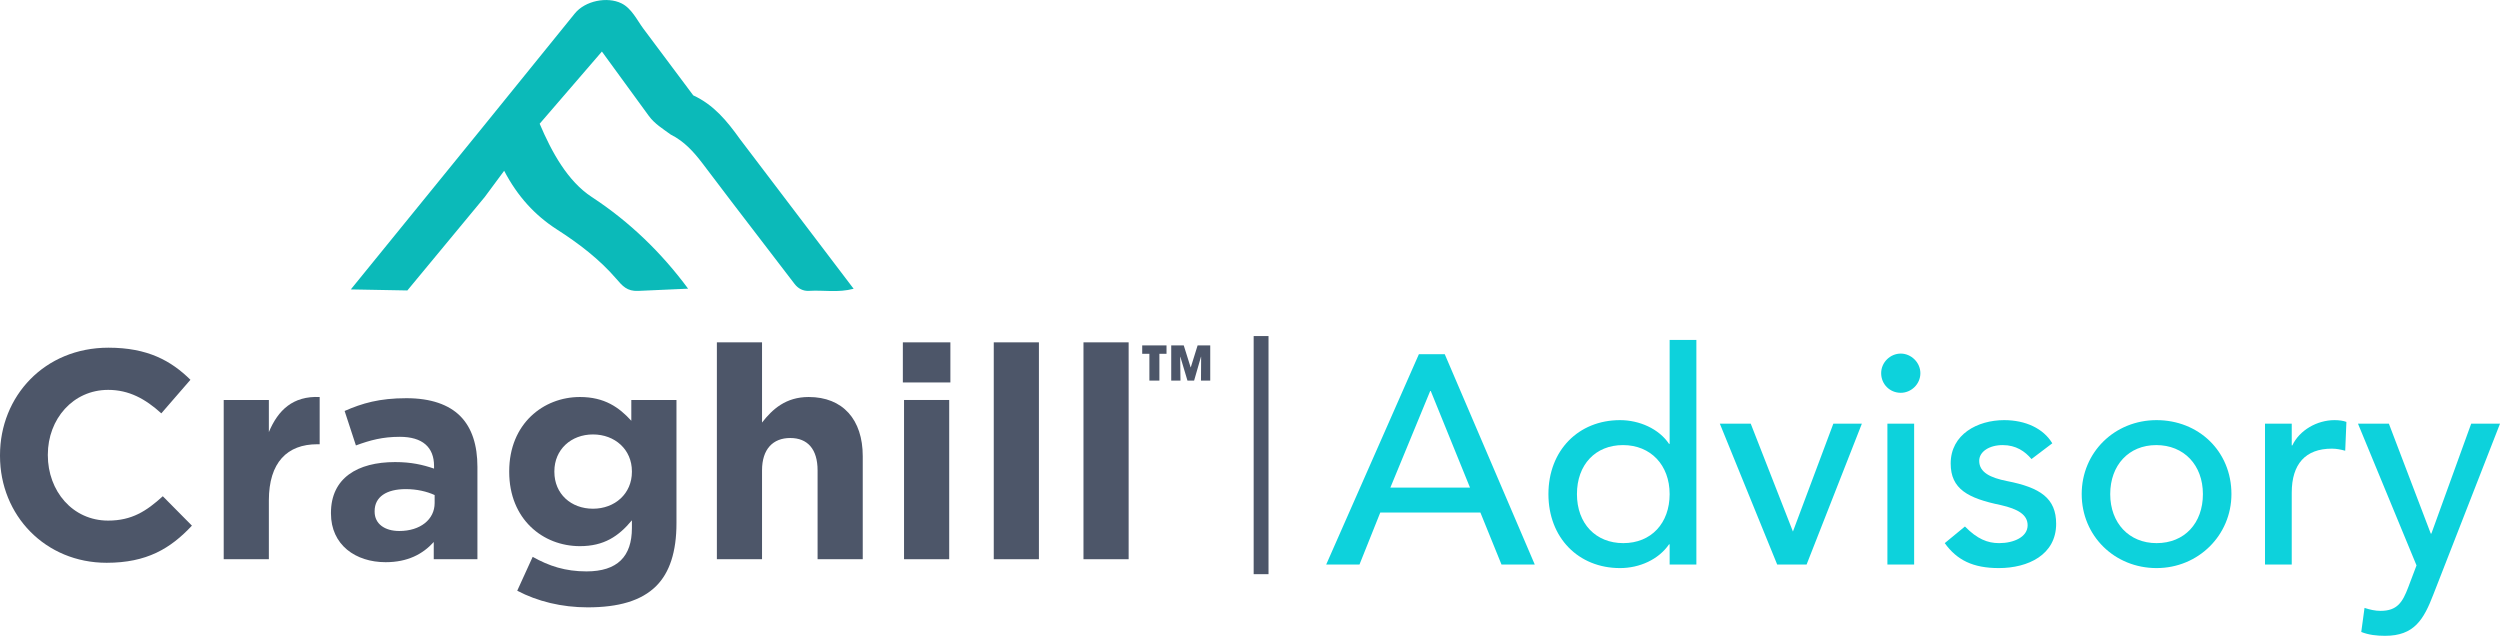
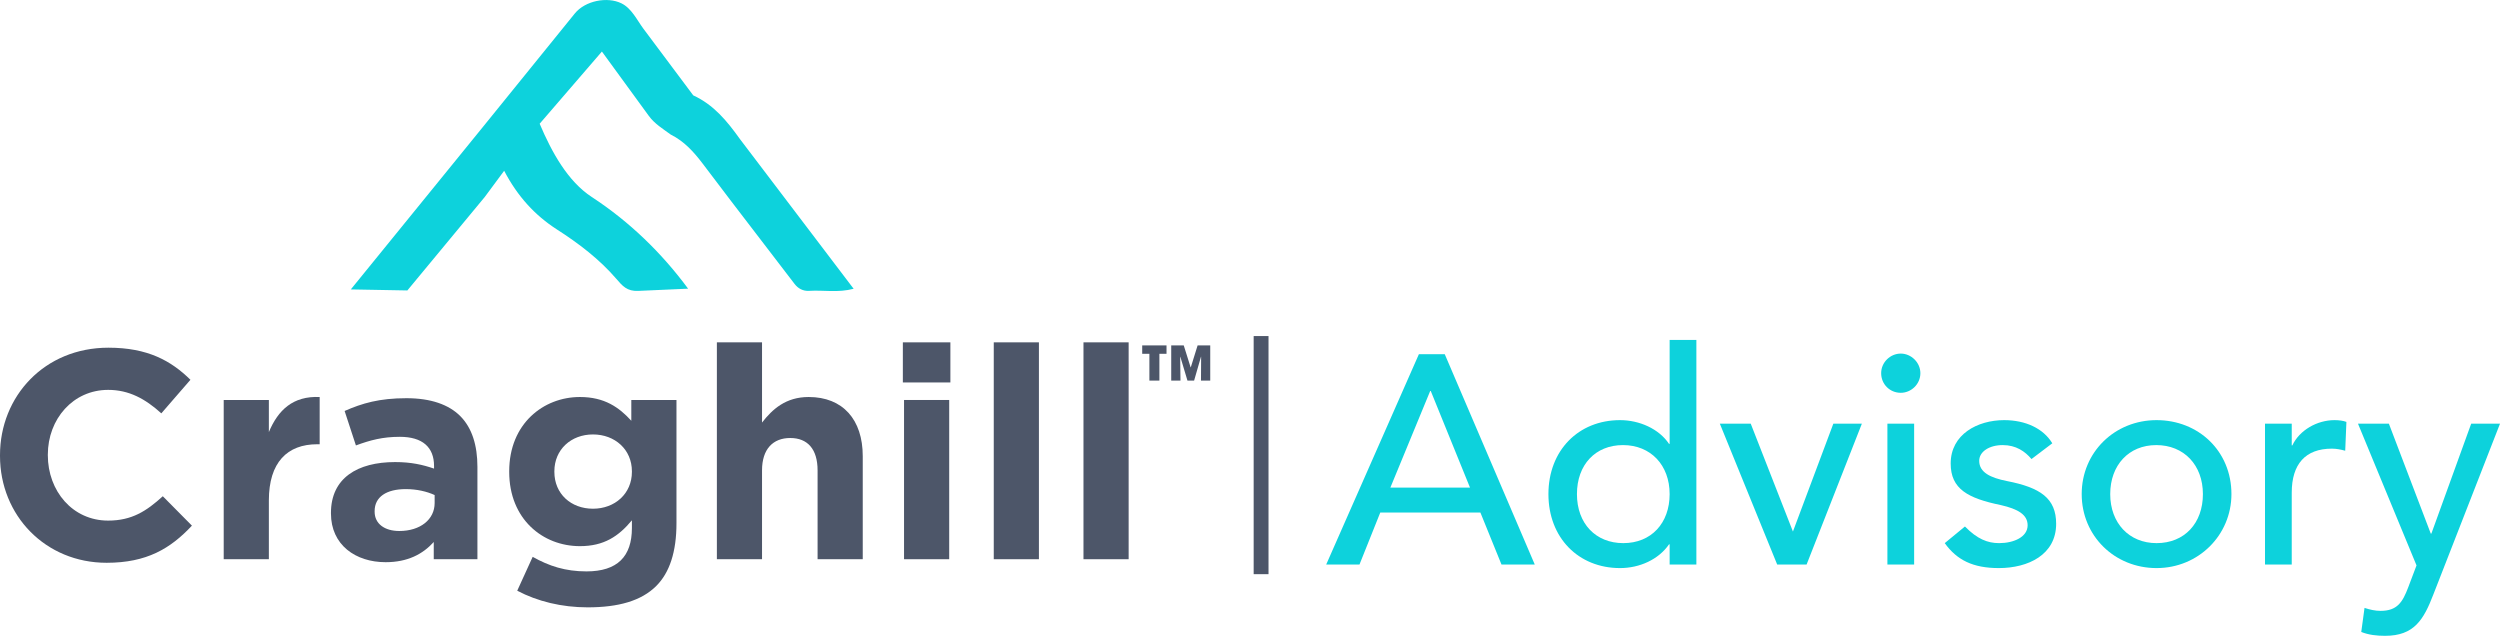
<svg xmlns="http://www.w3.org/2000/svg" id="Layer_1" data-name="Layer 1" viewBox="0 0 504.9 128.41">
  <defs>
    <style>
      .cls-1 {
-         fill: #0bbab9;
+         fill: #0dd2dc;
      }

      .cls-2 {
        fill: none;
        stroke: #4d5669;
        stroke-miterlimit: 10;
        stroke-width: 3px;
      }

      .cls-3 {
        fill: #4d5669;
      }

      .cls-4 {
        fill: #0dd2dc;
      }
    </style>
  </defs>
  <path class="cls-1" d="M108.99,24.99c2.43,5.72,5.65,11.61,10.53,14.8,7.66,5.01,14.12,11.3,19.45,18.51l-10.09.45c-2.23.1-3.16-.98-4.41-2.44-3.4-3.96-7.6-7.15-12.01-9.98s-7.95-6.68-10.64-11.84l-3.91,5.28-15.64,18.89-11.42-.21,26.53-32.63L116.09,2.72c2.09-2.58,6.55-3.45,9.41-2.05,2.07,1.01,3.15,3.39,4.43,5.11l10.08,13.48c4.14,1.91,6.8,5.15,9.44,8.84l22.95,30.22c-3.19.84-6.01.24-8.99.42-1.22.08-2.23-.47-2.94-1.4l-12.68-16.55-5.82-7.67c-1.83-2.41-3.74-4.56-6.52-5.95-1.56-1.15-3.24-2.15-4.42-3.77l-9.47-12.99-12.57,14.58Z" />
  <g>
    <path class="cls-3" d="M0,92.06v-.12c0-11.94,9-21.72,21.9-21.72,7.92,0,12.66,2.64,16.56,6.48l-5.88,6.78c-3.24-2.94-6.54-4.74-10.74-4.74-7.08,0-12.18,5.88-12.18,13.08v.12c0,7.2,4.98,13.2,12.18,13.2,4.8,0,7.74-1.92,11.04-4.92l5.88,5.94c-4.32,4.62-9.12,7.5-17.22,7.5-12.36,0-21.54-9.54-21.54-21.6Z" />
    <path class="cls-3" d="M45.18,80.78h9.12v6.48c1.86-4.44,4.86-7.32,10.26-7.08v9.54h-.48c-6.06,0-9.78,3.66-9.78,11.34v11.88h-9.12v-32.16Z" />
    <path class="cls-3" d="M66.84,103.7v-.12c0-7.02,5.34-10.26,12.96-10.26,3.24,0,5.58.54,7.86,1.32v-.54c0-3.78-2.34-5.88-6.9-5.88-3.48,0-5.94.66-8.88,1.74l-2.28-6.96c3.54-1.56,7.02-2.58,12.48-2.58,4.98,0,8.58,1.32,10.86,3.6,2.4,2.4,3.48,5.94,3.48,10.26v18.66h-8.82v-3.48c-2.22,2.46-5.28,4.08-9.72,4.08-6.06,0-11.04-3.48-11.04-9.84ZM87.78,101.6v-1.62c-1.56-.72-3.6-1.2-5.82-1.2-3.9,0-6.3,1.56-6.3,4.44v.12c0,2.46,2.04,3.9,4.98,3.9,4.26,0,7.14-2.34,7.14-5.64Z" />
    <path class="cls-3" d="M104.46,119.3l3.12-6.84c3.3,1.86,6.6,2.94,10.86,2.94,6.24,0,9.18-3,9.18-8.76v-1.56c-2.7,3.24-5.64,5.22-10.5,5.22-7.5,0-14.28-5.46-14.28-15v-.12c0-9.6,6.9-15,14.28-15,4.98,0,7.92,2.1,10.38,4.8v-4.2h9.12v24.9c0,5.76-1.38,9.96-4.08,12.66-3,3-7.62,4.32-13.86,4.32-5.22,0-10.14-1.2-14.22-3.36ZM127.62,95.3v-.12c0-4.38-3.42-7.44-7.86-7.44s-7.8,3.06-7.8,7.44v.12c0,4.44,3.36,7.44,7.8,7.44s7.86-3.06,7.86-7.44Z" />
    <path class="cls-3" d="M144.78,69.14h9.12v16.2c2.1-2.7,4.8-5.16,9.42-5.16,6.9,0,10.92,4.56,10.92,11.94v20.82h-9.12v-17.94c0-4.32-2.04-6.54-5.52-6.54s-5.7,2.22-5.7,6.54v17.94h-9.12v-43.8Z" />
    <path class="cls-3" d="M182.34,69.14h9.6v8.1h-9.6v-8.1ZM182.58,80.78h9.12v32.16h-9.12v-32.16Z" />
    <path class="cls-3" d="M200.7,69.14h9.12v43.8h-9.12v-43.8Z" />
    <path class="cls-3" d="M218.82,69.14h9.12v43.8h-9.12v-43.8Z" />
  </g>
  <path class="cls-3" d="M232.14,71.45h-1.46v-1.7h4.91v1.7h-1.44v5.41h-2.02v-5.41ZM236.53,69.76h2.54l1.39,4.43h.03l1.38-4.43h2.55v7.11h-1.87l.03-4.82h-.03l-1.39,4.82h-1.34l-1.44-4.82-.03.03.06,4.79h-1.87v-7.11Z" />
  <g>
    <path class="cls-4" d="M291.78,71.53l18.18,42.48h-6.72l-4.26-10.5h-20.22l-4.2,10.5h-6.72l18.72-42.48h5.22ZM280.8,98.47h16.08l-7.92-19.5h-.12l-8.04,19.5Z" />
    <path class="cls-4" d="M342.6,68.65v45.36h-5.4v-4.08h-.12c-2.1,3.06-5.94,4.8-9.9,4.8-8.4,0-14.46-6.12-14.46-14.94s6.06-14.94,14.46-14.94c3.9,0,7.86,1.74,9.9,4.8h.12v-21h5.4ZM327.84,109.69c5.64,0,9.36-4.02,9.36-9.9s-3.84-9.9-9.42-9.9-9.3,3.96-9.3,9.9,3.78,9.9,9.36,9.9Z" />
    <path class="cls-4" d="M353.58,85.57l8.52,21.78,8.16-21.78h5.76l-11.16,28.44h-5.94l-11.58-28.44h6.24Z" />
    <path class="cls-4" d="M387.84,75.37c0,2.22-1.86,3.96-3.96,3.96-2.22,0-3.96-1.74-3.96-3.96s1.86-3.96,3.96-3.96,3.96,1.8,3.96,3.96ZM386.58,85.57v28.44h-5.4v-28.44h5.4Z" />
    <path class="cls-4" d="M414.48,89.53l-4.2,3.18c-1.32-1.56-3.12-2.82-5.82-2.82s-4.74,1.32-4.74,3.18c0,2.34,2.28,3.42,5.58,4.08,6.78,1.32,9.96,3.48,9.96,8.64,0,6.24-5.64,8.94-11.58,8.94-5.22,0-8.46-1.62-10.92-5.04l4.08-3.36c2.46,2.52,4.56,3.36,6.9,3.36,3,0,5.76-1.26,5.76-3.6,0-2.16-1.98-3.3-5.4-4.08-6.66-1.38-10.14-3.24-10.14-8.4,0-5.88,5.4-8.76,10.8-8.76,4.32,0,7.92,1.68,9.72,4.68Z" />
    <path class="cls-4" d="M450.66,99.79c0,8.28-6.66,14.94-15.12,14.94s-15.12-6.48-15.12-14.94,6.66-14.94,15.12-14.94,15.12,6.24,15.12,14.94ZM435.54,109.69c5.64,0,9.36-4.02,9.36-9.9s-3.84-9.9-9.42-9.9-9.3,4.08-9.3,9.9,3.78,9.9,9.36,9.9Z" />
    <path class="cls-4" d="M473.88,85.21l-.24,5.82c-.9-.24-1.74-.42-2.7-.42-5.34,0-8.1,3.12-8.1,8.88v14.52h-5.4v-28.44h5.4v4.38h.12c1.44-3.06,4.98-5.1,8.52-5.1.9,0,1.8.12,2.4.36Z" />
    <path class="cls-4" d="M482.46,85.57l8.46,22.2h.12l8.04-22.2h5.82l-13.44,34.44c-1.98,5.16-3.9,8.4-9.78,8.4-1.68,0-3.3-.18-4.8-.78l.66-4.86c1.08.36,2.16.6,3.24.6,3.36,0,4.44-1.74,5.58-4.74l1.68-4.44-11.82-28.62h6.24Z" />
  </g>
  <line class="cls-2" x1="254.69" y1="67.87" x2="254.69" y2="115.96" />
</svg>
